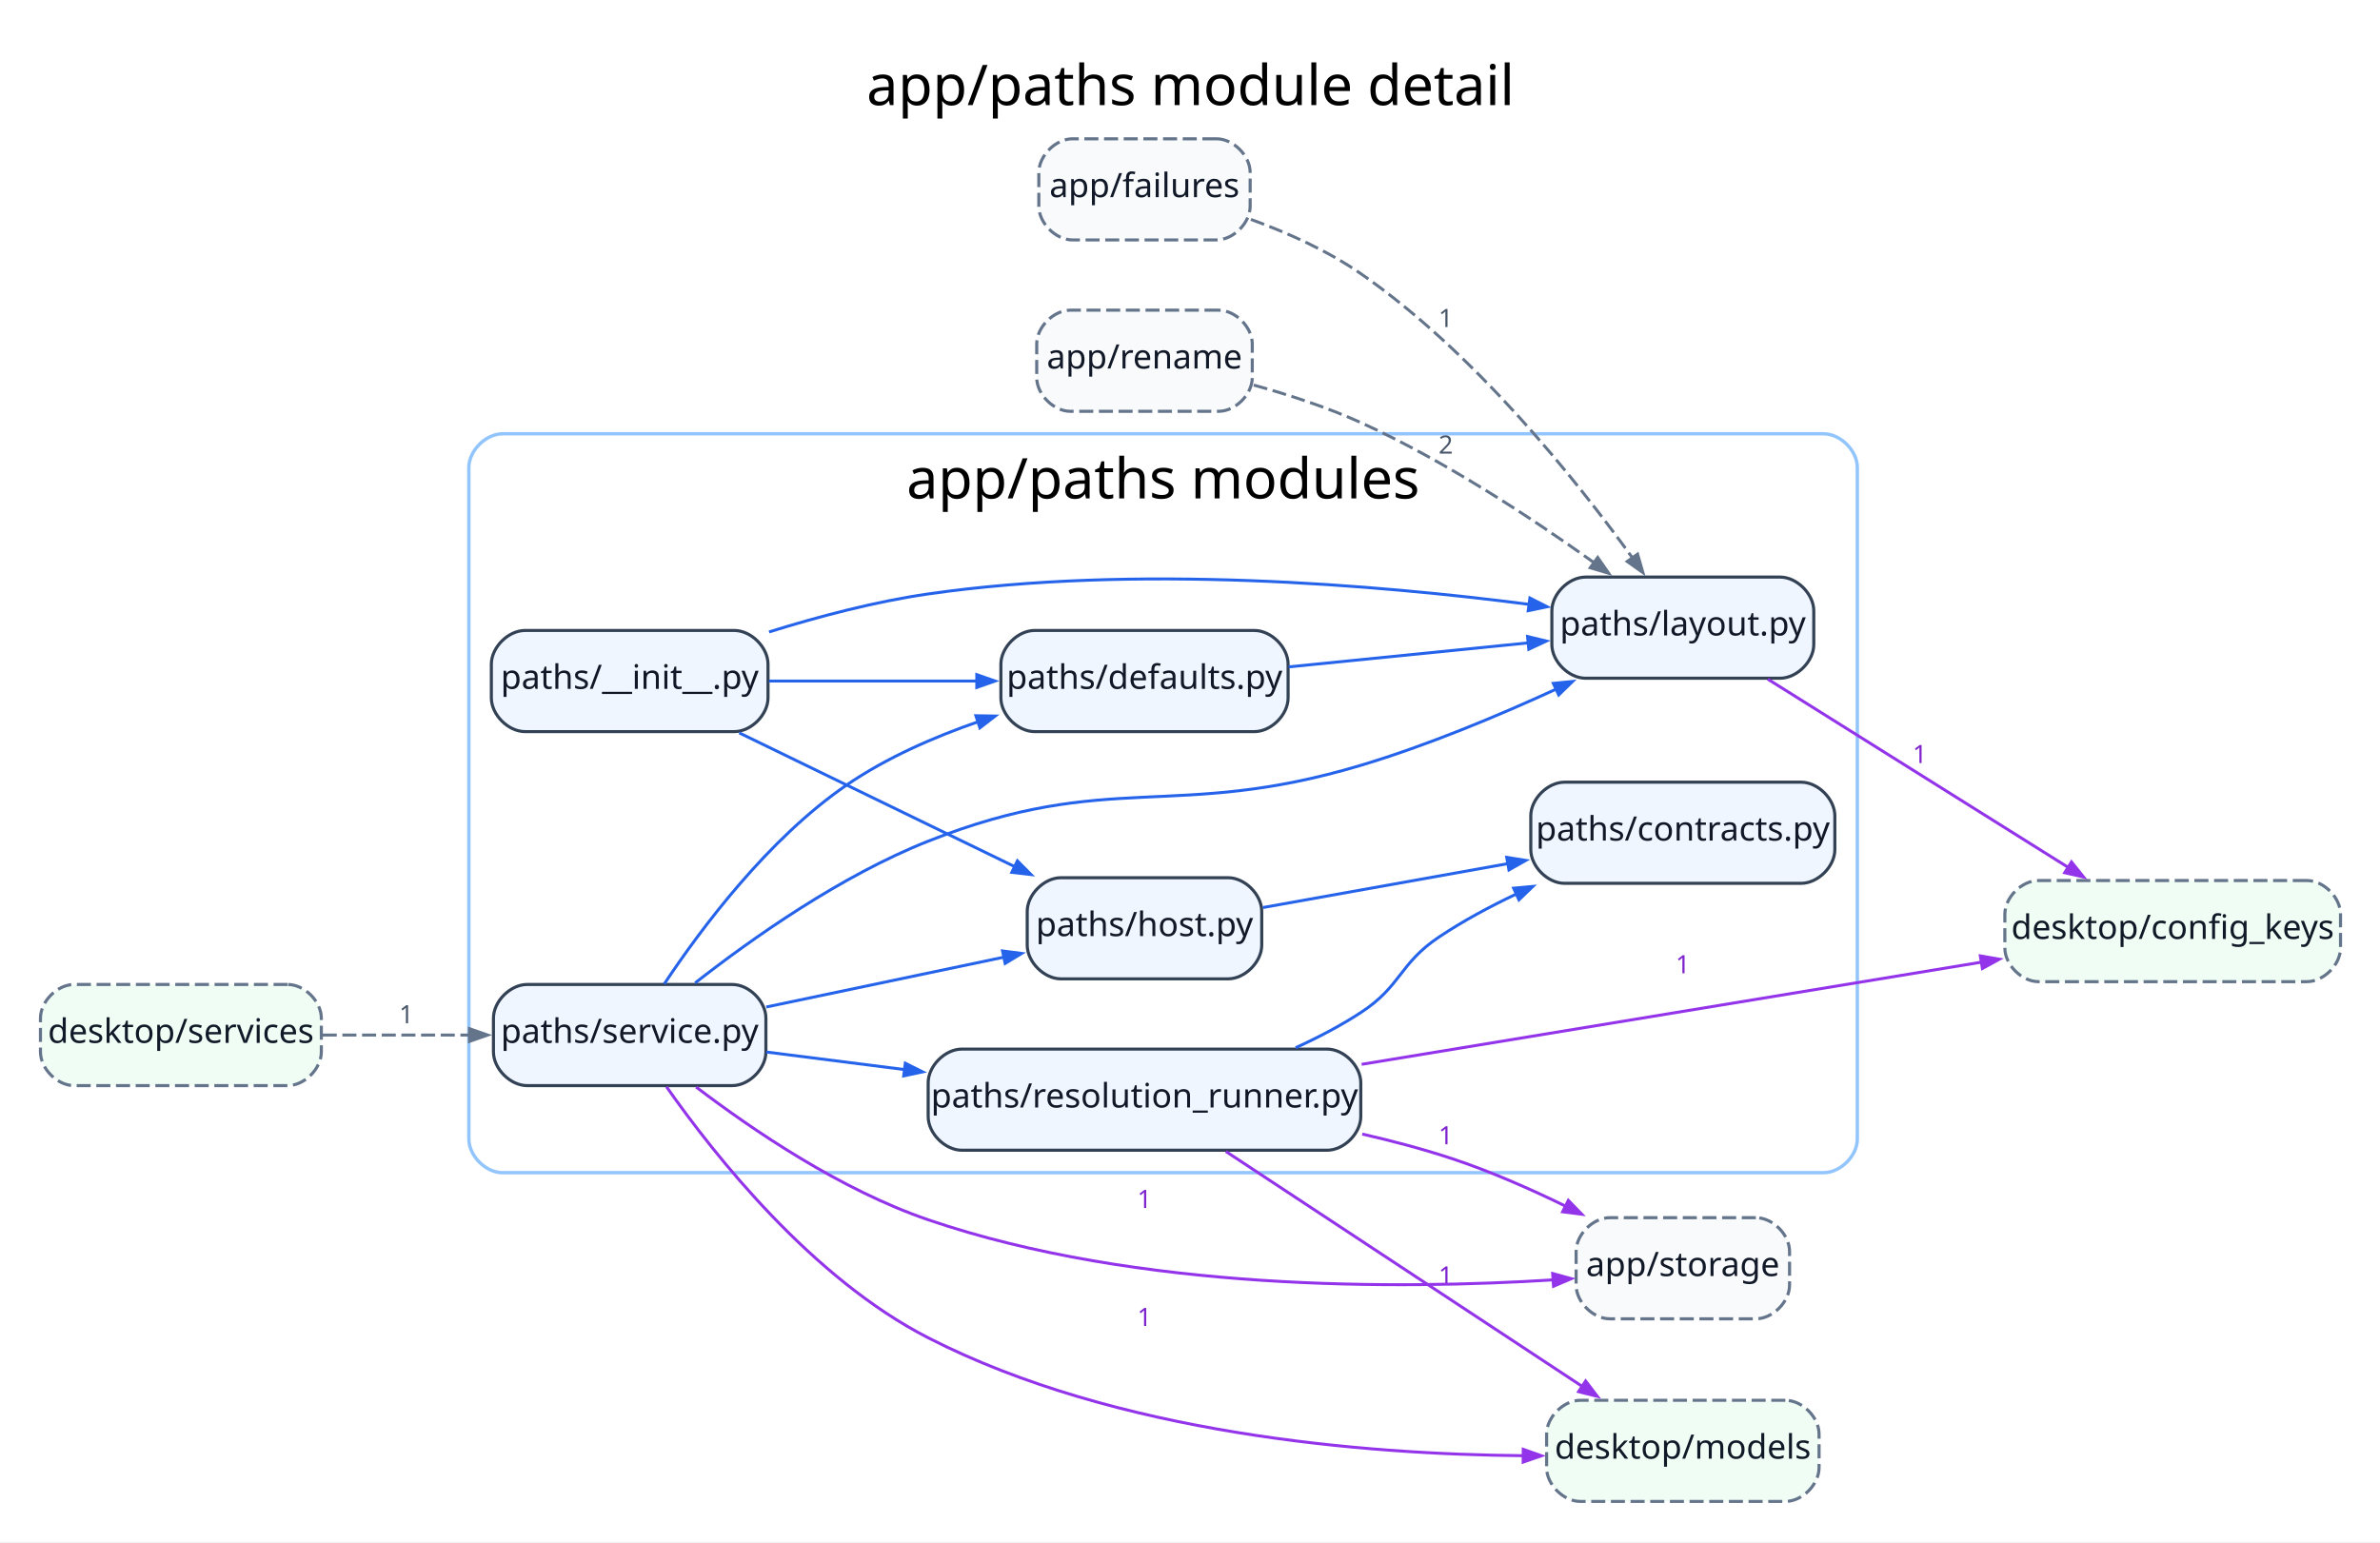
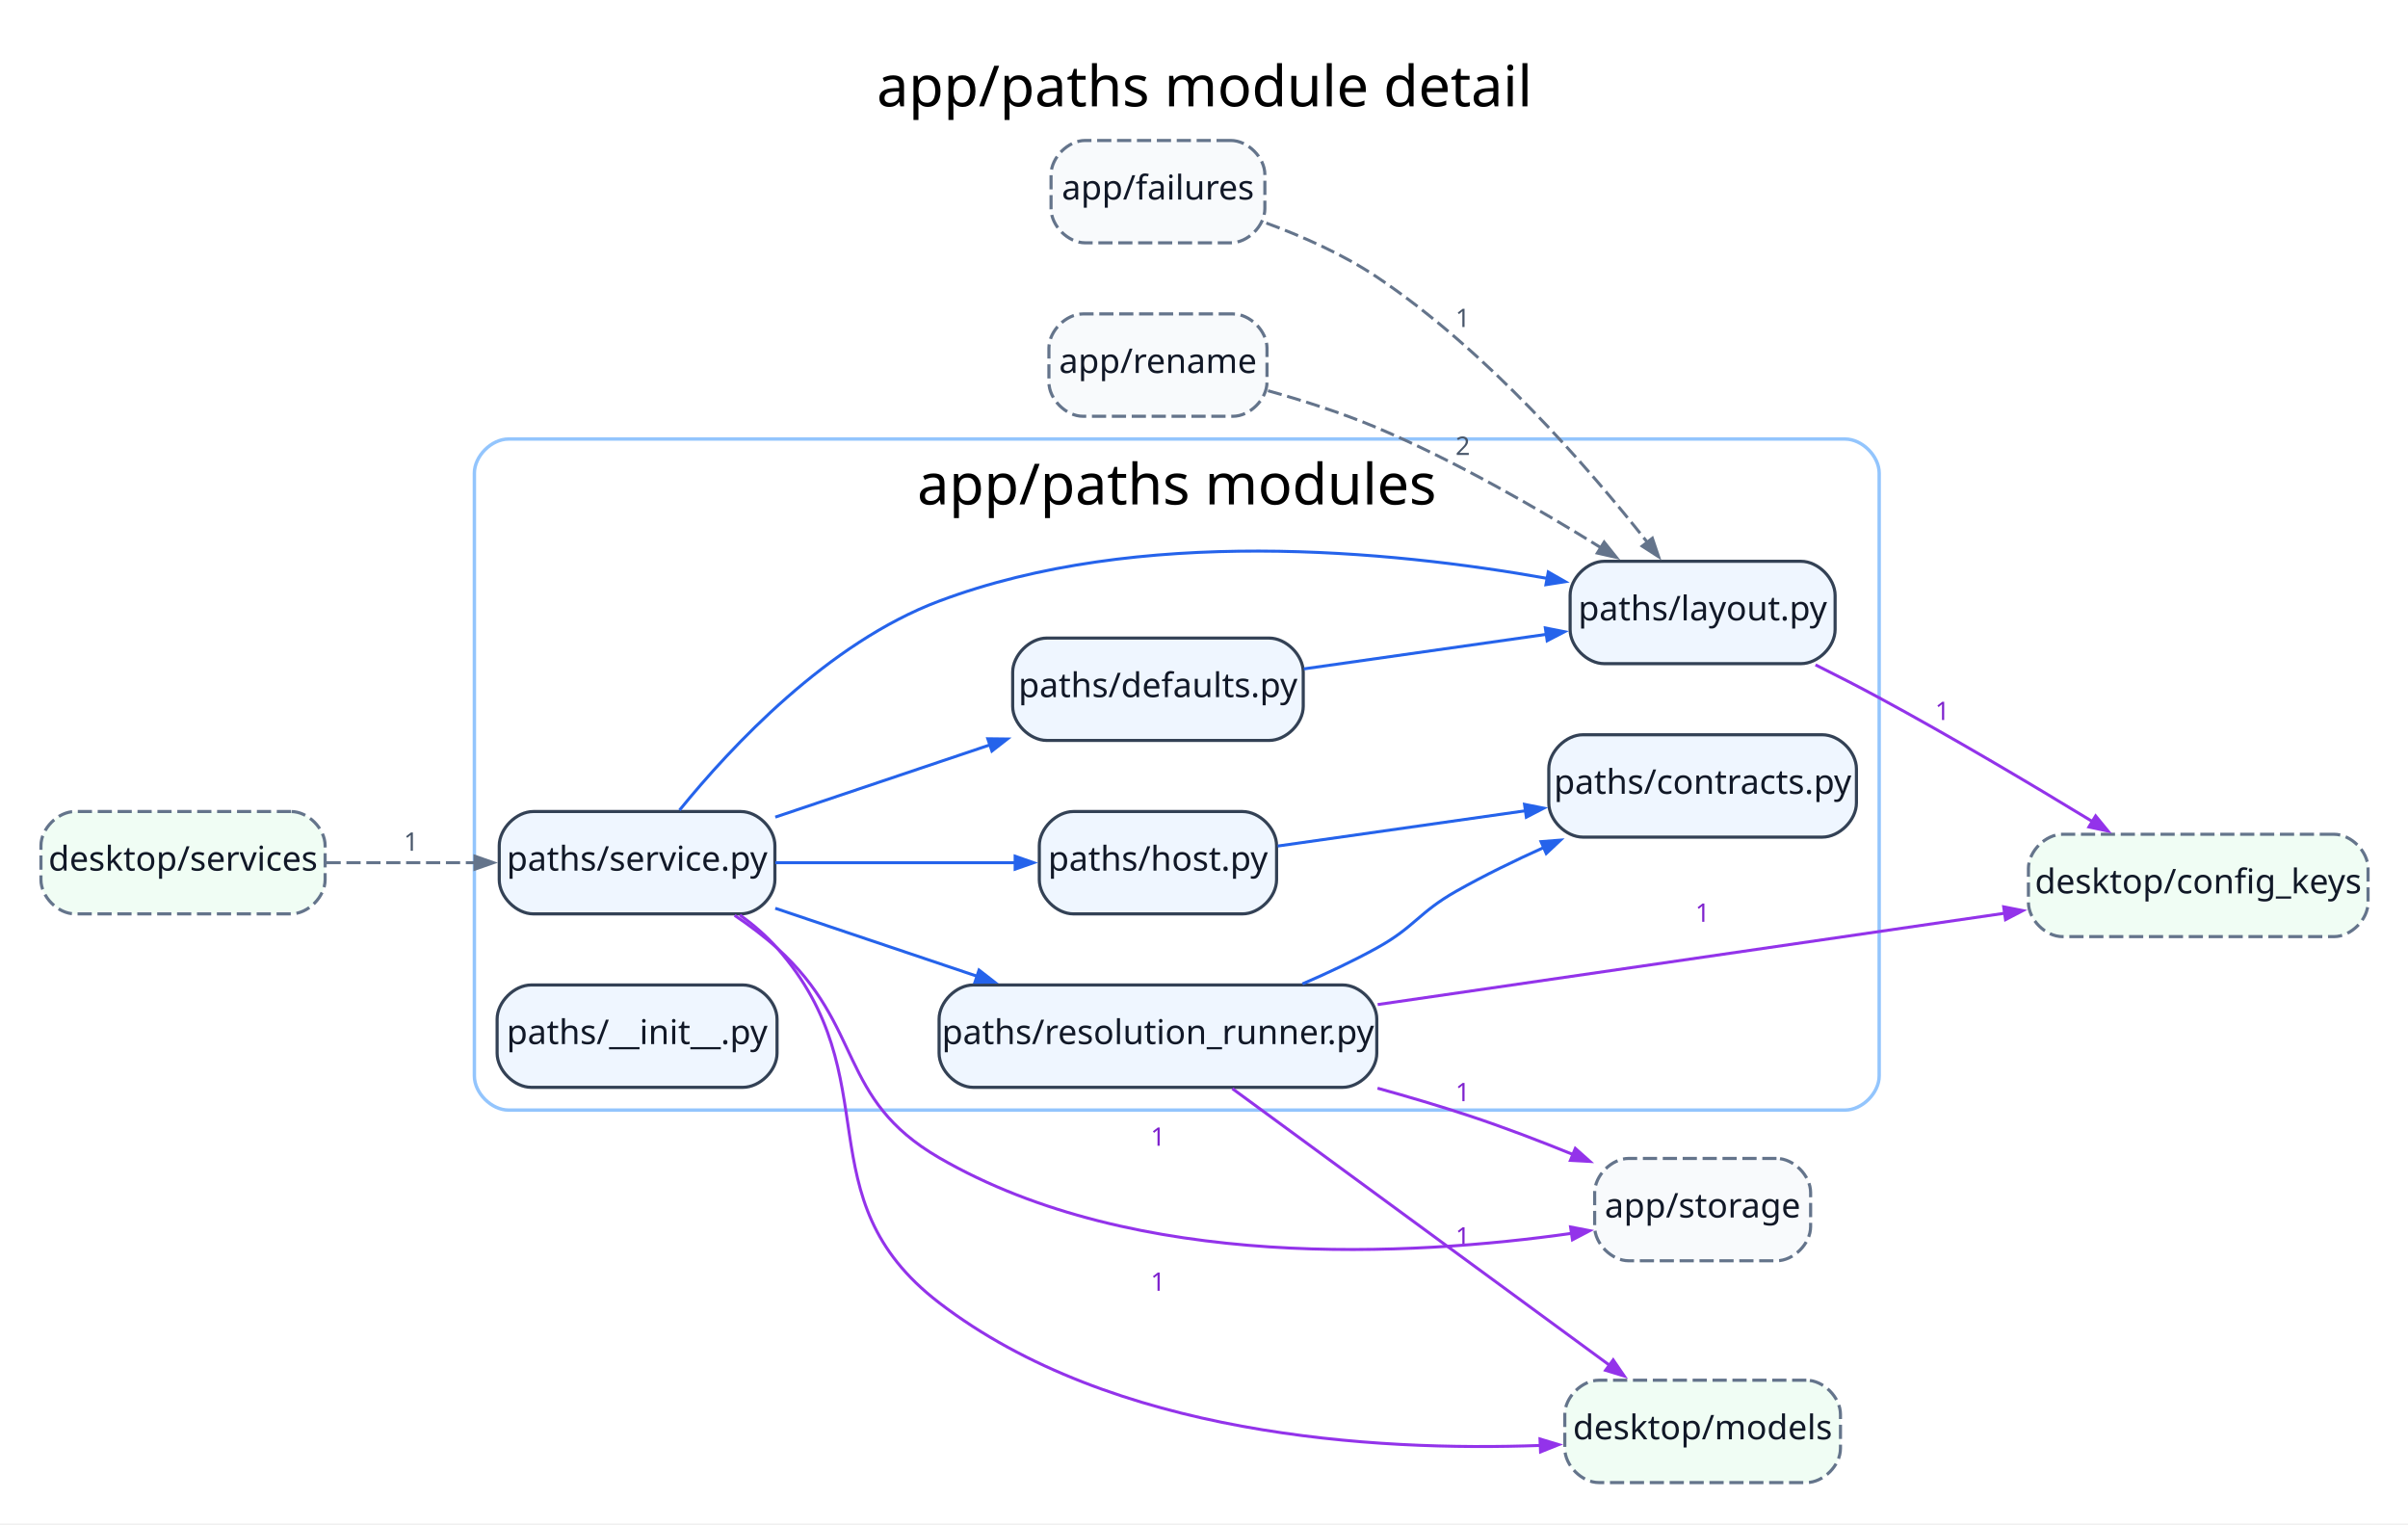
- <svg xmlns="http://www.w3.org/2000/svg" width="847pt" height="549pt" viewBox="0.00 0.00 847.00 549.00">
-   <g id="graph0" class="graph" transform="scale(1 1) rotate(0) translate(14.4 534.4)">
-     <polygon fill="white" stroke="none" points="-14.4,14.4 -14.4,-534.4 832.95,-534.4 832.95,14.4 -14.4,14.4" />
-     <text xml:space="preserve" text-anchor="middle" x="409.28" y="-497" font-family="Segoe UI" font-size="20.00">app/paths module detail</text>
+ <svg xmlns="http://www.w3.org/2000/svg" width="847pt" height="536pt" viewBox="0.00 0.00 847.00 536.00">
+   <g id="graph0" class="graph" transform="scale(1 1) rotate(0) translate(14.4 521.4)">
+     <polygon fill="white" stroke="none" points="-14.4,14.4 -14.4,-521.4 832.95,-521.4 832.95,14.4 -14.4,14.4" />
+     <text xml:space="preserve" text-anchor="middle" x="409.28" y="-484" font-family="Segoe UI" font-size="20.00">app/paths module detail</text>
    <g id="clust1" class="cluster">
-       <path fill="white" stroke="#93c5fd" stroke-width="1.2" d="M164.46,-117C164.46,-117 634.59,-117 634.59,-117 640.59,-117 646.59,-123 646.59,-129 646.59,-129 646.59,-368 646.59,-368 646.59,-374 640.59,-380 634.59,-380 634.59,-380 164.46,-380 164.46,-380 158.46,-380 152.46,-374 152.46,-368 152.46,-368 152.46,-129 152.46,-129 152.46,-123 158.46,-117 164.46,-117" />
-       <text xml:space="preserve" text-anchor="middle" x="399.53" y="-357" font-family="Segoe UI" font-size="20.00">app/paths modules</text>
+       <path fill="white" stroke="#93c5fd" stroke-width="1.2" d="M164.46,-131C164.46,-131 634.59,-131 634.59,-131 640.59,-131 646.59,-137 646.59,-143 646.59,-143 646.59,-355 646.59,-355 646.59,-361 640.59,-367 634.59,-367 634.59,-367 164.46,-367 164.46,-367 158.46,-367 152.46,-361 152.46,-355 152.46,-355 152.46,-143 152.46,-143 152.46,-137 158.46,-131 164.46,-131" />
+       <text xml:space="preserve" text-anchor="middle" x="399.53" y="-344" font-family="Segoe UI" font-size="20.00">app/paths modules</text>
    </g>
    <g id="node1" class="node">
-       <path fill="#eff6ff" stroke="#334155" stroke-width="1.1" d="M246.92,-310C246.92,-310 172.46,-310 172.46,-310 166.46,-310 160.46,-304 160.46,-298 160.46,-298 160.46,-286 160.46,-286 160.46,-280 166.46,-274 172.46,-274 172.46,-274 246.92,-274 246.92,-274 252.92,-274 258.92,-280 258.92,-286 258.92,-286 258.92,-298 258.92,-298 258.92,-304 252.92,-310 246.92,-310" />
-       <text xml:space="preserve" text-anchor="middle" x="209.69" y="-289.23" font-family="Segoe UI" font-size="12.00" fill="#111827">paths/__init__.py</text>
+       <path fill="#eff6ff" stroke="#334155" stroke-width="1.1" d="M246.92,-175C246.92,-175 172.46,-175 172.46,-175 166.46,-175 160.46,-169 160.46,-163 160.46,-163 160.46,-151 160.46,-151 160.46,-145 166.46,-139 172.46,-139 172.46,-139 246.92,-139 246.92,-139 252.92,-139 258.92,-145 258.92,-151 258.92,-151 258.92,-163 258.92,-163 258.92,-169 252.92,-175 246.92,-175" />
+       <text xml:space="preserve" text-anchor="middle" x="209.69" y="-154.22" font-family="Segoe UI" font-size="12.00" fill="#111827">paths/__init__.py</text>
+     </g>
+     <g id="node2" class="node">
+       <path fill="#eff6ff" stroke="#334155" stroke-width="1.1" d="M626.59,-263C626.59,-263 542.38,-263 542.38,-263 536.38,-263 530.38,-257 530.38,-251 530.38,-251 530.38,-239 530.38,-239 530.38,-233 536.38,-227 542.38,-227 542.38,-227 626.59,-227 626.59,-227 632.59,-227 638.59,-233 638.59,-239 638.59,-239 638.59,-251 638.59,-251 638.59,-257 632.59,-263 626.59,-263" />
+       <text xml:space="preserve" text-anchor="middle" x="584.49" y="-242.22" font-family="Segoe UI" font-size="12.00" fill="#111827">paths/contracts.py</text>
    </g>
    <g id="node3" class="node">
-       <path fill="#eff6ff" stroke="#334155" stroke-width="1.1" d="M432.01,-310C432.01,-310 353.8,-310 353.8,-310 347.8,-310 341.8,-304 341.8,-298 341.8,-298 341.8,-286 341.8,-286 341.8,-280 347.8,-274 353.8,-274 353.8,-274 432.01,-274 432.01,-274 438.01,-274 444.01,-280 444.01,-286 444.01,-286 444.01,-298 444.01,-298 444.01,-304 438.01,-310 432.01,-310" />
-       <text xml:space="preserve" text-anchor="middle" x="392.9" y="-289.23" font-family="Segoe UI" font-size="12.00" fill="#111827">paths/defaults.py</text>
+       <path fill="#eff6ff" stroke="#334155" stroke-width="1.1" d="M432.01,-297C432.01,-297 353.8,-297 353.8,-297 347.8,-297 341.8,-291 341.8,-285 341.8,-285 341.8,-273 341.8,-273 341.8,-267 347.8,-261 353.8,-261 353.8,-261 432.01,-261 432.01,-261 438.01,-261 444.01,-267 444.01,-273 444.01,-273 444.01,-285 444.01,-285 444.01,-291 438.01,-297 432.01,-297" />
+       <text xml:space="preserve" text-anchor="middle" x="392.9" y="-276.23" font-family="Segoe UI" font-size="12.00" fill="#111827">paths/defaults.py</text>
+     </g>
+     <g id="node5" class="node">
+       <path fill="#eff6ff" stroke="#334155" stroke-width="1.1" d="M619.09,-324C619.09,-324 549.88,-324 549.88,-324 543.88,-324 537.88,-318 537.88,-312 537.88,-312 537.88,-300 537.88,-300 537.88,-294 543.88,-288 549.88,-288 549.88,-288 619.09,-288 619.09,-288 625.09,-288 631.09,-294 631.09,-300 631.09,-300 631.09,-312 631.09,-312 631.09,-318 625.09,-324 619.09,-324" />
+       <text xml:space="preserve" text-anchor="middle" x="584.49" y="-303.23" font-family="Segoe UI" font-size="12.00" fill="#111827">paths/layout.py</text>
    </g>
    <g id="edge1" class="edge">
-       <path fill="none" stroke="#2563eb" stroke-width="1.05" d="M259.25,-292C282.04,-292 309.4,-292 333.33,-292" />
-       <polygon fill="#2563eb" stroke="#2563eb" stroke-width="1.05" points="333.22,-294.28 339.72,-292 333.22,-289.73 333.22,-294.28" />
+       <path fill="none" stroke="#2563eb" stroke-width="1.05" d="M444.21,-286.16C470.57,-289.92 502.86,-294.52 529.71,-298.34" />
+       <polygon fill="#2563eb" stroke="#2563eb" stroke-width="1.05" points="529.16,-300.56 535.92,-299.23 529.81,-296.06 529.16,-300.56" />
    </g>
    <g id="node4" class="node">
-       <path fill="#eff6ff" stroke="#334155" stroke-width="1.1" d="M422.63,-222C422.63,-222 363.17,-222 363.17,-222 357.17,-222 351.17,-216 351.17,-210 351.17,-210 351.17,-198 351.17,-198 351.17,-192 357.17,-186 363.17,-186 363.17,-186 422.63,-186 422.63,-186 428.63,-186 434.63,-192 434.63,-198 434.63,-198 434.63,-210 434.63,-210 434.63,-216 428.63,-222 422.63,-222" />
-       <text xml:space="preserve" text-anchor="middle" x="392.9" y="-201.22" font-family="Segoe UI" font-size="12.00" fill="#111827">paths/host.py</text>
+       <path fill="#eff6ff" stroke="#334155" stroke-width="1.1" d="M422.63,-236C422.63,-236 363.17,-236 363.17,-236 357.17,-236 351.17,-230 351.17,-224 351.17,-224 351.17,-212 351.17,-212 351.17,-206 357.17,-200 363.17,-200 363.17,-200 422.63,-200 422.63,-200 428.63,-200 434.63,-206 434.63,-212 434.63,-212 434.63,-224 434.63,-224 434.63,-230 428.63,-236 422.63,-236" />
+       <text xml:space="preserve" text-anchor="middle" x="392.9" y="-215.22" font-family="Segoe UI" font-size="12.00" fill="#111827">paths/host.py</text>
    </g>
    <g id="edge2" class="edge">
-       <path fill="none" stroke="#2563eb" stroke-width="1.05" d="M248.68,-273.55C277.31,-259.65 316.67,-240.53 346.88,-225.86" />
-       <polygon fill="#2563eb" stroke="#2563eb" stroke-width="1.05" points="347.68,-228 352.53,-223.12 345.69,-223.91 347.68,-228" />
+       <path fill="none" stroke="#2563eb" stroke-width="1.05" d="M435.04,-223.86C460.52,-227.49 493.72,-232.22 522.26,-236.28" />
+       <polygon fill="#2563eb" stroke="#2563eb" stroke-width="1.05" points="521.84,-238.52 528.6,-237.18 522.48,-234.01 521.84,-238.52" />
    </g>
-     <g id="node5" class="node">
-       <path fill="#eff6ff" stroke="#334155" stroke-width="1.1" d="M619.09,-329C619.09,-329 549.88,-329 549.88,-329 543.88,-329 537.88,-323 537.88,-317 537.88,-317 537.88,-305 537.88,-305 537.88,-299 543.88,-293 549.88,-293 549.88,-293 619.09,-293 619.09,-293 625.09,-293 631.09,-299 631.09,-305 631.09,-305 631.09,-317 631.09,-317 631.09,-323 625.09,-329 619.09,-329" />
-       <text xml:space="preserve" text-anchor="middle" x="584.49" y="-308.23" font-family="Segoe UI" font-size="12.00" fill="#111827">paths/layout.py</text>
+     <g id="node11" class="node">
+       <path fill="#f0fdf4" stroke="#64748b" stroke-width="1.1" stroke-dasharray="5,2" d="M806.55,-228C806.55,-228 711.09,-228 711.09,-228 705.09,-228 699.09,-222 699.09,-216 699.09,-216 699.09,-204 699.09,-204 699.09,-198 705.09,-192 711.09,-192 711.09,-192 806.55,-192 806.55,-192 812.55,-192 818.55,-198 818.55,-204 818.55,-204 818.55,-216 818.55,-216 818.55,-222 812.55,-228 806.55,-228" />
+       <text xml:space="preserve" text-anchor="middle" x="758.82" y="-207.22" font-family="Segoe UI" font-size="12.00" fill="#111827">desktop/config_keys</text>
+     </g>
+     <g id="edge8" class="edge">
+       <path fill="none" stroke="#9333ea" stroke-width="1.05" d="M624.19,-287.58C631.67,-283.85 639.42,-279.88 646.59,-276 672.07,-262.21 700.13,-245.56 721.68,-232.43" />
+       <polygon fill="#9333ea" stroke="#9333ea" stroke-width="1.05" points="722.73,-234.45 727.09,-229.12 720.36,-230.57 722.73,-234.45" />
+       <text xml:space="preserve" text-anchor="middle" x="668.84" y="-268.18" font-family="Segoe UI" font-size="9.00" fill="#7e22ce">1</text>
+     </g>
+     <g id="node6" class="node">
+       <path fill="#eff6ff" stroke="#334155" stroke-width="1.1" d="M457.88,-175C457.88,-175 327.92,-175 327.92,-175 321.92,-175 315.92,-169 315.92,-163 315.92,-163 315.92,-151 315.92,-151 315.92,-145 321.92,-139 327.92,-139 327.92,-139 457.88,-139 457.88,-139 463.88,-139 469.88,-145 469.88,-151 469.88,-151 469.88,-163 469.88,-163 469.88,-169 463.88,-175 457.88,-175" />
+       <text xml:space="preserve" text-anchor="middle" x="392.9" y="-154.22" font-family="Segoe UI" font-size="12.00" fill="#111827">paths/resolution_runner.py</text>
    </g>
    <g id="edge3" class="edge">
-       <path fill="none" stroke="#2563eb" stroke-width="1.05" d="M259.29,-309.48C276.89,-314.96 297.07,-320.28 315.92,-323 389.61,-333.63 475.8,-326.27 530.02,-319.26" />
-       <polygon fill="#2563eb" stroke="#2563eb" stroke-width="1.05" points="530.06,-321.55 536.2,-318.44 529.46,-317.04 530.06,-321.55" />
-     </g>
-     <g id="node2" class="node">
-       <path fill="#eff6ff" stroke="#334155" stroke-width="1.1" d="M626.59,-256C626.59,-256 542.38,-256 542.38,-256 536.38,-256 530.38,-250 530.38,-244 530.38,-244 530.38,-232 530.38,-232 530.38,-226 536.38,-220 542.38,-220 542.38,-220 626.59,-220 626.59,-220 632.59,-220 638.59,-226 638.59,-232 638.59,-232 638.59,-244 638.59,-244 638.59,-250 632.59,-256 626.59,-256" />
-       <text xml:space="preserve" text-anchor="middle" x="584.49" y="-235.22" font-family="Segoe UI" font-size="12.00" fill="#111827">paths/contracts.py</text>
-     </g>
-     <g id="edge4" class="edge">
-       <path fill="none" stroke="#2563eb" stroke-width="1.05" d="M444.21,-297.04C470.57,-299.68 502.86,-302.92 529.71,-305.61" />
-       <polygon fill="#2563eb" stroke="#2563eb" stroke-width="1.05" points="529.22,-307.85 535.91,-306.23 529.67,-303.32 529.22,-307.85" />
-     </g>
-     <g id="edge5" class="edge">
-       <path fill="none" stroke="#2563eb" stroke-width="1.05" d="M435.04,-211.38C460.52,-215.95 493.72,-221.9 522.26,-227.02" />
-       <polygon fill="#2563eb" stroke="#2563eb" stroke-width="1.05" points="521.81,-229.25 528.61,-228.16 522.61,-224.77 521.81,-229.25" />
-     </g>
-     <g id="node11" class="node">
-       <path fill="#f0fdf4" stroke="#64748b" stroke-width="1.1" stroke-dasharray="5,2" d="M806.55,-221C806.55,-221 711.09,-221 711.09,-221 705.09,-221 699.09,-215 699.09,-209 699.09,-209 699.09,-197 699.09,-197 699.09,-191 705.09,-185 711.09,-185 711.09,-185 806.55,-185 806.55,-185 812.55,-185 818.55,-191 818.55,-197 818.55,-197 818.55,-209 818.55,-209 818.55,-215 812.55,-221 806.55,-221" />
-       <text xml:space="preserve" text-anchor="middle" x="758.82" y="-200.22" font-family="Segoe UI" font-size="12.00" fill="#111827">desktop/config_keys</text>
-     </g>
-     <g id="edge11" class="edge">
-       <path fill="none" stroke="#9333ea" stroke-width="1.05" d="M614.72,-292.68C644.31,-274.14 690.1,-245.44 721.88,-225.52" />
-       <polygon fill="#9333ea" stroke="#9333ea" stroke-width="1.05" points="722.8,-227.63 727.1,-222.25 720.38,-223.78 722.8,-227.63" />
-       <text xml:space="preserve" text-anchor="middle" x="668.84" y="-262.82" font-family="Segoe UI" font-size="9.00" fill="#7e22ce">1</text>
-     </g>
-     <g id="node6" class="node">
-       <path fill="#eff6ff" stroke="#334155" stroke-width="1.1" d="M457.88,-161C457.88,-161 327.92,-161 327.92,-161 321.92,-161 315.92,-155 315.92,-149 315.92,-149 315.92,-137 315.92,-137 315.92,-131 321.92,-125 327.92,-125 327.92,-125 457.88,-125 457.88,-125 463.88,-125 469.88,-131 469.88,-137 469.88,-137 469.88,-149 469.88,-149 469.88,-155 463.88,-161 457.88,-161" />
-       <text xml:space="preserve" text-anchor="middle" x="392.9" y="-140.22" font-family="Segoe UI" font-size="12.00" fill="#111827">paths/resolution_runner.py</text>
-     </g>
-     <g id="edge6" class="edge">
-       <path fill="none" stroke="#2563eb" stroke-width="1.05" d="M446.72,-161.49C454.74,-165.15 462.72,-169.33 469.88,-174 484.37,-183.44 483.49,-191.42 497.88,-201 506.36,-206.65 515.85,-211.76 525.34,-216.25" />
-       <polygon fill="#2563eb" stroke="#2563eb" stroke-width="1.05" points="524.27,-218.27 531.13,-218.9 526.16,-214.13 524.27,-218.27" />
+       <path fill="none" stroke="#2563eb" stroke-width="1.05" d="M443.73,-175.38C452.61,-179.2 461.65,-183.46 469.88,-188 483.27,-195.38 484.56,-200.48 497.88,-208 507.62,-213.5 518.33,-218.72 528.78,-223.42" />
+       <polygon fill="#2563eb" stroke="#2563eb" stroke-width="1.05" points="527.65,-225.41 534.51,-225.95 529.48,-221.24 527.65,-225.41" />
    </g>
    <g id="node10" class="node">
-       <path fill="#f8fafc" stroke="#64748b" stroke-width="1.1" stroke-dasharray="5,2" d="M610.47,-101C610.47,-101 558.51,-101 558.51,-101 552.51,-101 546.51,-95 546.51,-89 546.51,-89 546.51,-77 546.51,-77 546.51,-71 552.51,-65 558.51,-65 558.51,-65 610.47,-65 610.47,-65 616.47,-65 622.47,-71 622.47,-77 622.47,-77 622.47,-89 622.47,-89 622.47,-95 616.47,-101 610.47,-101" />
-       <text xml:space="preserve" text-anchor="middle" x="584.49" y="-80.22" font-family="Segoe UI" font-size="12.00" fill="#111827">app/storage</text>
+       <path fill="#f8fafc" stroke="#64748b" stroke-width="1.1" stroke-dasharray="5,2" d="M610.47,-114C610.47,-114 558.51,-114 558.51,-114 552.51,-114 546.51,-108 546.51,-102 546.51,-102 546.51,-90 546.51,-90 546.51,-84 552.51,-78 558.51,-78 558.51,-78 610.47,-78 610.47,-78 616.47,-78 622.47,-84 622.47,-90 622.47,-90 622.47,-102 622.47,-102 622.47,-108 616.47,-114 610.47,-114" />
+       <text xml:space="preserve" text-anchor="middle" x="584.49" y="-93.22" font-family="Segoe UI" font-size="12.00" fill="#111827">app/storage</text>
    </g>
-     <g id="edge12" class="edge">
-       <path fill="none" stroke="#9333ea" stroke-width="1.05" d="M470.4,-130.76C481.25,-128.28 492.18,-125.38 502.38,-122 516.02,-117.48 530.33,-111.18 543.06,-104.95" />
-       <polygon fill="#9333ea" stroke="#9333ea" stroke-width="1.05" points="543.74,-107.16 548.54,-102.22 541.71,-103.09 543.74,-107.16" />
-       <text xml:space="preserve" text-anchor="middle" x="500.13" y="-127.11" font-family="Segoe UI" font-size="9.00" fill="#7e22ce">1</text>
+     <g id="edge9" class="edge">
+       <path fill="none" stroke="#9333ea" stroke-width="1.05" d="M470.14,-138.7C481.03,-135.69 492.04,-132.42 502.38,-129 514.45,-125.01 527.29,-120.1 539.11,-115.3" />
+       <polygon fill="#9333ea" stroke="#9333ea" stroke-width="1.05" points="539.71,-117.52 544.85,-112.94 537.98,-113.31 539.71,-117.52" />
+       <text xml:space="preserve" text-anchor="middle" x="500.13" y="-134.13" font-family="Segoe UI" font-size="9.00" fill="#7e22ce">1</text>
    </g>
-     <g id="edge13" class="edge">
-       <path fill="none" stroke="#9333ea" stroke-width="1.05" d="M470.19,-155.58C535.45,-166.34 628.46,-181.67 690.87,-191.96" />
-       <polygon fill="#9333ea" stroke="#9333ea" stroke-width="1.05" points="690.36,-194.18 697.14,-193 691.1,-189.69 690.36,-194.18" />
-       <text xml:space="preserve" text-anchor="middle" x="584.49" y="-187.98" font-family="Segoe UI" font-size="9.00" fill="#7e22ce">1</text>
+     <g id="edge10" class="edge">
+       <path fill="none" stroke="#9333ea" stroke-width="1.05" d="M470.19,-168.11C535.45,-177.61 628.46,-191.16 690.87,-200.25" />
+       <polygon fill="#9333ea" stroke="#9333ea" stroke-width="1.05" points="690.38,-202.48 697.14,-201.16 691.03,-197.97 690.38,-202.48" />
+       <text xml:space="preserve" text-anchor="middle" x="584.49" y="-197.22" font-family="Segoe UI" font-size="9.00" fill="#7e22ce">1</text>
    </g>
    <g id="node12" class="node">
      <path fill="#f0fdf4" stroke="#64748b" stroke-width="1.1" stroke-dasharray="5,2" d="M620.97,-36C620.97,-36 548.01,-36 548.01,-36 542.01,-36 536.01,-30 536.01,-24 536.01,-24 536.01,-12 536.01,-12 536.01,-6 542.01,0 548.01,0 548.01,0 620.97,0 620.97,0 626.97,0 632.97,-6 632.97,-12 632.97,-12 632.97,-24 632.97,-24 632.97,-30 626.97,-36 620.97,-36" />
      <text xml:space="preserve" text-anchor="middle" x="584.49" y="-15.22" font-family="Segoe UI" font-size="12.00" fill="#111827">desktop/models</text>
    </g>
-     <g id="edge14" class="edge">
-       <path fill="none" stroke="#9333ea" stroke-width="1.05" d="M421.87,-124.56C455.62,-102.31 512.35,-64.9 548.83,-40.85" />
-       <polygon fill="#9333ea" stroke="#9333ea" stroke-width="1.05" points="549.9,-42.87 554.07,-37.39 547.39,-39.07 549.9,-42.87" />
-       <text xml:space="preserve" text-anchor="middle" x="500.13" y="-77.22" font-family="Segoe UI" font-size="9.00" fill="#7e22ce">1</text>
+     <g id="edge11" class="edge">
+       <path fill="none" stroke="#9333ea" stroke-width="1.05" d="M419.08,-138.54C453.35,-113.41 514.7,-68.43 551.99,-41.09" />
+       <polygon fill="#9333ea" stroke="#9333ea" stroke-width="1.05" points="553.03,-43.15 556.92,-37.47 550.34,-39.48 553.03,-43.15" />
+       <text xml:space="preserve" text-anchor="middle" x="500.13" y="-83.38" font-family="Segoe UI" font-size="9.00" fill="#7e22ce">1</text>
    </g>
    <g id="node7" class="node">
-       <path fill="#eff6ff" stroke="#334155" stroke-width="1.1" d="M246.17,-184C246.17,-184 173.21,-184 173.21,-184 167.21,-184 161.21,-178 161.21,-172 161.21,-172 161.21,-160 161.21,-160 161.21,-154 167.21,-148 173.21,-148 173.21,-148 246.17,-148 246.17,-148 252.17,-148 258.17,-154 258.17,-160 258.17,-160 258.17,-172 258.17,-172 258.17,-178 252.17,-184 246.17,-184" />
-       <text xml:space="preserve" text-anchor="middle" x="209.69" y="-163.22" font-family="Segoe UI" font-size="12.00" fill="#111827">paths/service.py</text>
+       <path fill="#eff6ff" stroke="#334155" stroke-width="1.1" d="M246.17,-236C246.17,-236 173.21,-236 173.21,-236 167.21,-236 161.21,-230 161.21,-224 161.21,-224 161.21,-212 161.21,-212 161.21,-206 167.21,-200 173.21,-200 173.21,-200 246.17,-200 246.17,-200 252.17,-200 258.17,-206 258.17,-212 258.17,-212 258.17,-224 258.17,-224 258.17,-230 252.17,-236 246.17,-236" />
+       <text xml:space="preserve" text-anchor="middle" x="209.69" y="-215.22" font-family="Segoe UI" font-size="12.00" fill="#111827">paths/service.py</text>
+     </g>
+     <g id="edge4" class="edge">
+       <path fill="none" stroke="#2563eb" stroke-width="1.05" d="M258.3,-234.03C281.49,-241.83 309.57,-251.28 333.99,-259.5" />
+       <polygon fill="#2563eb" stroke="#2563eb" stroke-width="1.05" points="333.05,-261.59 339.93,-261.51 334.5,-257.28 333.05,-261.59" />
+     </g>
+     <g id="edge5" class="edge">
+       <path fill="none" stroke="#2563eb" stroke-width="1.05" d="M258.3,-218C284.34,-218 316.55,-218 342.81,-218" />
+       <polygon fill="#2563eb" stroke="#2563eb" stroke-width="1.05" points="342.67,-220.28 349.17,-218 342.67,-215.73 342.67,-220.28" />
+     </g>
+     <g id="edge6" class="edge">
+       <path fill="none" stroke="#2563eb" stroke-width="1.05" d="M224.62,-236.48C242.77,-258.84 276.85,-295.33 315.92,-310 386.18,-336.38 474.32,-327.87 529.79,-318" />
+       <polygon fill="#2563eb" stroke="#2563eb" stroke-width="1.05" points="530.19,-320.24 536.17,-316.83 529.37,-315.77 530.19,-320.24" />
    </g>
    <g id="edge7" class="edge">
-       <path fill="none" stroke="#2563eb" stroke-width="1.05" d="M222,-184.19C235.28,-204.16 259.06,-235.91 286.92,-255 301.02,-264.66 317.91,-272.06 333.98,-277.61" />
-       <polygon fill="#2563eb" stroke="#2563eb" stroke-width="1.05" points="332.9,-279.65 339.78,-279.54 334.33,-275.33 332.9,-279.65" />
+       <path fill="none" stroke="#2563eb" stroke-width="1.05" d="M258.3,-201.97C280.06,-194.65 306.13,-185.87 329.45,-178.02" />
+       <polygon fill="#2563eb" stroke="#2563eb" stroke-width="1.05" points="329.97,-180.25 335.4,-176.02 328.52,-175.94 329.97,-180.25" />
    </g>
-     <g id="edge8" class="edge">
-       <path fill="none" stroke="#2563eb" stroke-width="1.05" d="M258.3,-175.98C284.45,-181.47 316.82,-188.26 343.15,-193.78" />
-       <polygon fill="#2563eb" stroke="#2563eb" stroke-width="1.05" points="342.38,-195.94 349.2,-195.05 343.31,-191.49 342.38,-195.94" />
+     <g id="edge12" class="edge">
+       <path fill="none" stroke="#9333ea" stroke-width="1.05" d="M243.99,-199.49C249.21,-195.97 254.38,-192.1 258.92,-188 289.66,-160.23 280.08,-135.03 315.92,-114.25 385.22,-74.08 482.21,-79.66 538.38,-87.64" />
+       <polygon fill="#9333ea" stroke="#9333ea" stroke-width="1.05" points="538.03,-89.89 544.79,-88.59 538.7,-85.39 538.03,-89.89" />
+       <text xml:space="preserve" text-anchor="middle" x="392.9" y="-118.45" font-family="Segoe UI" font-size="9.00" fill="#7e22ce">1</text>
    </g>
-     <g id="edge9" class="edge">
-       <path fill="none" stroke="#2563eb" stroke-width="1.05" d="M232.99,-184.55C253.32,-200.45 284.84,-222.7 315.92,-235 380.51,-260.57 403.32,-242.11 469.88,-262 493.54,-269.07 518.85,-279.67 539.57,-289.2" />
-       <polygon fill="#2563eb" stroke="#2563eb" stroke-width="1.05" points="538.4,-291.17 545.25,-291.85 540.32,-287.05 538.4,-291.17" />
+     <g id="edge13" class="edge">
+       <path fill="none" stroke="#9333ea" stroke-width="1.05" d="M245.84,-199.63C250.6,-196.18 255.14,-192.29 258.92,-188 299.18,-142.23 267.57,-100.38 315.92,-63.25 376.86,-16.46 468.74,-10.92 527.41,-13.06" />
+       <polygon fill="#9333ea" stroke="#9333ea" stroke-width="1.05" points="527.28,-15.33 533.87,-13.34 527.48,-10.79 527.28,-15.33" />
+       <text xml:space="preserve" text-anchor="middle" x="392.9" y="-67.45" font-family="Segoe UI" font-size="9.00" fill="#7e22ce">1</text>
    </g>
-     <g id="edge10" class="edge">
-       <path fill="none" stroke="#2563eb" stroke-width="1.05" d="M258.3,-159.96C273.49,-158.03 290.77,-155.84 307.75,-153.68" />
-       <polygon fill="#2563eb" stroke="#2563eb" stroke-width="1.05" points="307.78,-155.97 313.95,-152.89 307.21,-151.46 307.78,-155.97" />
+     <g id="node8" class="node">
+       <path fill="#f8fafc" stroke="#64748b" stroke-width="1.1" stroke-dasharray="5,2" d="M418.51,-472C418.51,-472 367.3,-472 367.3,-472 361.3,-472 355.3,-466 355.3,-460 355.3,-460 355.3,-448 355.3,-448 355.3,-442 361.3,-436 367.3,-436 367.3,-436 418.51,-436 418.51,-436 424.51,-436 430.51,-442 430.51,-448 430.51,-448 430.51,-460 430.51,-460 430.51,-466 424.51,-472 418.51,-472" />
+       <text xml:space="preserve" text-anchor="middle" x="392.9" y="-451.23" font-family="Segoe UI" font-size="12.00" fill="#111827">app/failures</text>
+     </g>
+     <g id="edge14" class="edge">
+       <path fill="none" stroke="#64748b" stroke-width="1.05" stroke-dasharray="5,2" d="M431.03,-442.95C443.93,-438.2 458.1,-431.89 469.88,-424 508.65,-398.03 544.39,-356.87 565.06,-330.66" />
+       <polygon fill="#64748b" stroke="#64748b" stroke-width="1.05" points="566.81,-332.12 569.01,-325.6 563.22,-329.33 566.81,-332.12" />
+       <text xml:space="preserve" text-anchor="middle" x="500.13" y="-406.38" font-family="Segoe UI" font-size="9.00" fill="#475569">1</text>
+     </g>
+     <g id="node9" class="node">
+       <path fill="#f8fafc" stroke="#64748b" stroke-width="1.1" stroke-dasharray="5,2" d="M419.26,-411C419.26,-411 366.55,-411 366.55,-411 360.55,-411 354.55,-405 354.55,-399 354.55,-399 354.55,-387 354.55,-387 354.55,-381 360.55,-375 366.55,-375 366.55,-375 419.26,-375 419.26,-375 425.26,-375 431.26,-381 431.26,-387 431.26,-387 431.26,-399 431.26,-399 431.26,-405 425.26,-411 419.26,-411" />
+       <text xml:space="preserve" text-anchor="middle" x="392.9" y="-390.23" font-family="Segoe UI" font-size="12.00" fill="#111827">app/rename</text>
    </g>
    <g id="edge15" class="edge">
-       <path fill="none" stroke="#9333ea" stroke-width="1.05" d="M233.34,-147.5C253.65,-132.03 284.93,-110.84 315.92,-100.25 390.71,-74.7 483.99,-75.45 538.33,-78.86" />
-       <polygon fill="#9333ea" stroke="#9333ea" stroke-width="1.05" points="538.16,-81.13 544.8,-79.29 538.47,-76.59 538.16,-81.13" />
-       <text xml:space="preserve" text-anchor="middle" x="392.9" y="-104.45" font-family="Segoe UI" font-size="9.00" fill="#7e22ce">1</text>
+       <path fill="none" stroke="#64748b" stroke-width="1.05" stroke-dasharray="5,2" d="M431.61,-383.99C444.02,-380.52 457.74,-376.14 469.88,-371 497.44,-359.32 526.72,-342.45 548.65,-328.82" />
+       <polygon fill="#64748b" stroke="#64748b" stroke-width="1.05" points="549.86,-330.75 554.16,-325.37 547.44,-326.89 549.86,-330.75" />
+       <text xml:space="preserve" text-anchor="middle" x="500.13" y="-361.4" font-family="Segoe UI" font-size="9.00" fill="#475569">2</text>
+     </g>
+     <g id="node13" class="node">
+       <path fill="#f0fdf4" stroke="#64748b" stroke-width="1.1" stroke-dasharray="5,2" d="M87.96,-236C87.96,-236 12,-236 12,-236 6,-236 0,-230 0,-224 0,-224 0,-212 0,-212 0,-206 6,-200 12,-200 12,-200 87.96,-200 87.96,-200 93.96,-200 99.96,-206 99.96,-212 99.96,-212 99.96,-224 99.96,-224 99.96,-230 93.96,-236 87.96,-236" />
+       <text xml:space="preserve" text-anchor="middle" x="49.98" y="-215.22" font-family="Segoe UI" font-size="12.00" fill="#111827">desktop/services</text>
    </g>
    <g id="edge16" class="edge">
-       <path fill="none" stroke="#9333ea" stroke-width="1.05" d="M222.8,-147.58C240.19,-122.78 274.73,-79.34 315.92,-58.25 383.07,-23.86 471.27,-16.78 527.68,-16.28" />
-       <polygon fill="#9333ea" stroke="#9333ea" stroke-width="1.05" points="527.69,-18.55 534.18,-16.25 527.67,-14 527.69,-18.55" />
-       <text xml:space="preserve" text-anchor="middle" x="392.9" y="-62.45" font-family="Segoe UI" font-size="9.00" fill="#7e22ce">1</text>
-     </g>
-     <g id="node8" class="node">
-       <path fill="#f8fafc" stroke="#64748b" stroke-width="1.1" stroke-dasharray="5,2" d="M418.51,-485C418.51,-485 367.3,-485 367.3,-485 361.3,-485 355.3,-479 355.3,-473 355.3,-473 355.3,-461 355.3,-461 355.3,-455 361.3,-449 367.3,-449 367.3,-449 418.51,-449 418.51,-449 424.51,-449 430.51,-455 430.51,-461 430.51,-461 430.51,-473 430.51,-473 430.51,-479 424.51,-485 418.51,-485" />
-       <text xml:space="preserve" text-anchor="middle" x="392.9" y="-464.23" font-family="Segoe UI" font-size="12.00" fill="#111827">app/failures</text>
-     </g>
-     <g id="edge17" class="edge">
-       <path fill="none" stroke="#64748b" stroke-width="1.05" stroke-dasharray="5,2" d="M430.79,-456.3C443.8,-451.56 458.11,-445.17 469.88,-437 510.43,-408.87 546.57,-363.58 566.7,-335.65" />
-       <polygon fill="#64748b" stroke="#64748b" stroke-width="1.05" points="568.39,-337.19 570.3,-330.58 564.68,-334.56 568.39,-337.19" />
-       <text xml:space="preserve" text-anchor="middle" x="500.13" y="-418" font-family="Segoe UI" font-size="9.00" fill="#475569">1</text>
-     </g>
-     <g id="node9" class="node">
-       <path fill="#f8fafc" stroke="#64748b" stroke-width="1.1" stroke-dasharray="5,2" d="M419.26,-424C419.26,-424 366.55,-424 366.55,-424 360.55,-424 354.55,-418 354.55,-412 354.55,-412 354.55,-400 354.55,-400 354.55,-394 360.55,-388 366.55,-388 366.55,-388 419.26,-388 419.26,-388 425.26,-388 431.26,-394 431.26,-400 431.26,-400 431.26,-412 431.26,-412 431.26,-418 425.26,-424 419.26,-424" />
-       <text xml:space="preserve" text-anchor="middle" x="392.9" y="-403.23" font-family="Segoe UI" font-size="12.00" fill="#111827">app/rename</text>
-     </g>
-     <g id="edge18" class="edge">
-       <path fill="none" stroke="#64748b" stroke-width="1.05" stroke-dasharray="5,2" d="M431.77,-397.35C444.19,-393.91 457.88,-389.45 469.88,-384 499.8,-370.41 531.01,-349.81 553.13,-333.96" />
-       <polygon fill="#64748b" stroke="#64748b" stroke-width="1.05" points="554.19,-336.01 558.12,-330.35 551.52,-332.32 554.19,-336.01" />
-       <text xml:space="preserve" text-anchor="middle" x="500.13" y="-372.94" font-family="Segoe UI" font-size="9.00" fill="#475569">2</text>
-     </g>
-     <g id="node13" class="node">
-       <path fill="#f0fdf4" stroke="#64748b" stroke-width="1.1" stroke-dasharray="5,2" d="M87.96,-184C87.96,-184 12,-184 12,-184 6,-184 0,-178 0,-172 0,-172 0,-160 0,-160 0,-154 6,-148 12,-148 12,-148 87.96,-148 87.96,-148 93.96,-148 99.96,-154 99.96,-160 99.96,-160 99.96,-172 99.96,-172 99.96,-178 93.96,-184 87.96,-184" />
-       <text xml:space="preserve" text-anchor="middle" x="49.98" y="-163.22" font-family="Segoe UI" font-size="12.00" fill="#111827">desktop/services</text>
-     </g>
-     <g id="edge19" class="edge">
-       <path fill="none" stroke="#64748b" stroke-width="1.05" stroke-dasharray="5,2" d="M100.45,-166C117.13,-166 135.87,-166 153,-166" />
-       <polygon fill="#64748b" stroke="#64748b" stroke-width="1.05" points="152.66,-168.28 159.16,-166 152.66,-163.73 152.66,-168.28" />
-       <text xml:space="preserve" text-anchor="middle" x="130.21" y="-170.2" font-family="Segoe UI" font-size="9.00" fill="#475569">1</text>
+       <path fill="none" stroke="#64748b" stroke-width="1.05" stroke-dasharray="5,2" d="M100.45,-218C117.13,-218 135.87,-218 153,-218" />
+       <polygon fill="#64748b" stroke="#64748b" stroke-width="1.05" points="152.66,-220.28 159.16,-218 152.66,-215.73 152.66,-220.28" />
+       <text xml:space="preserve" text-anchor="middle" x="130.21" y="-222.2" font-family="Segoe UI" font-size="9.00" fill="#475569">1</text>
    </g>
  </g>
</svg>
